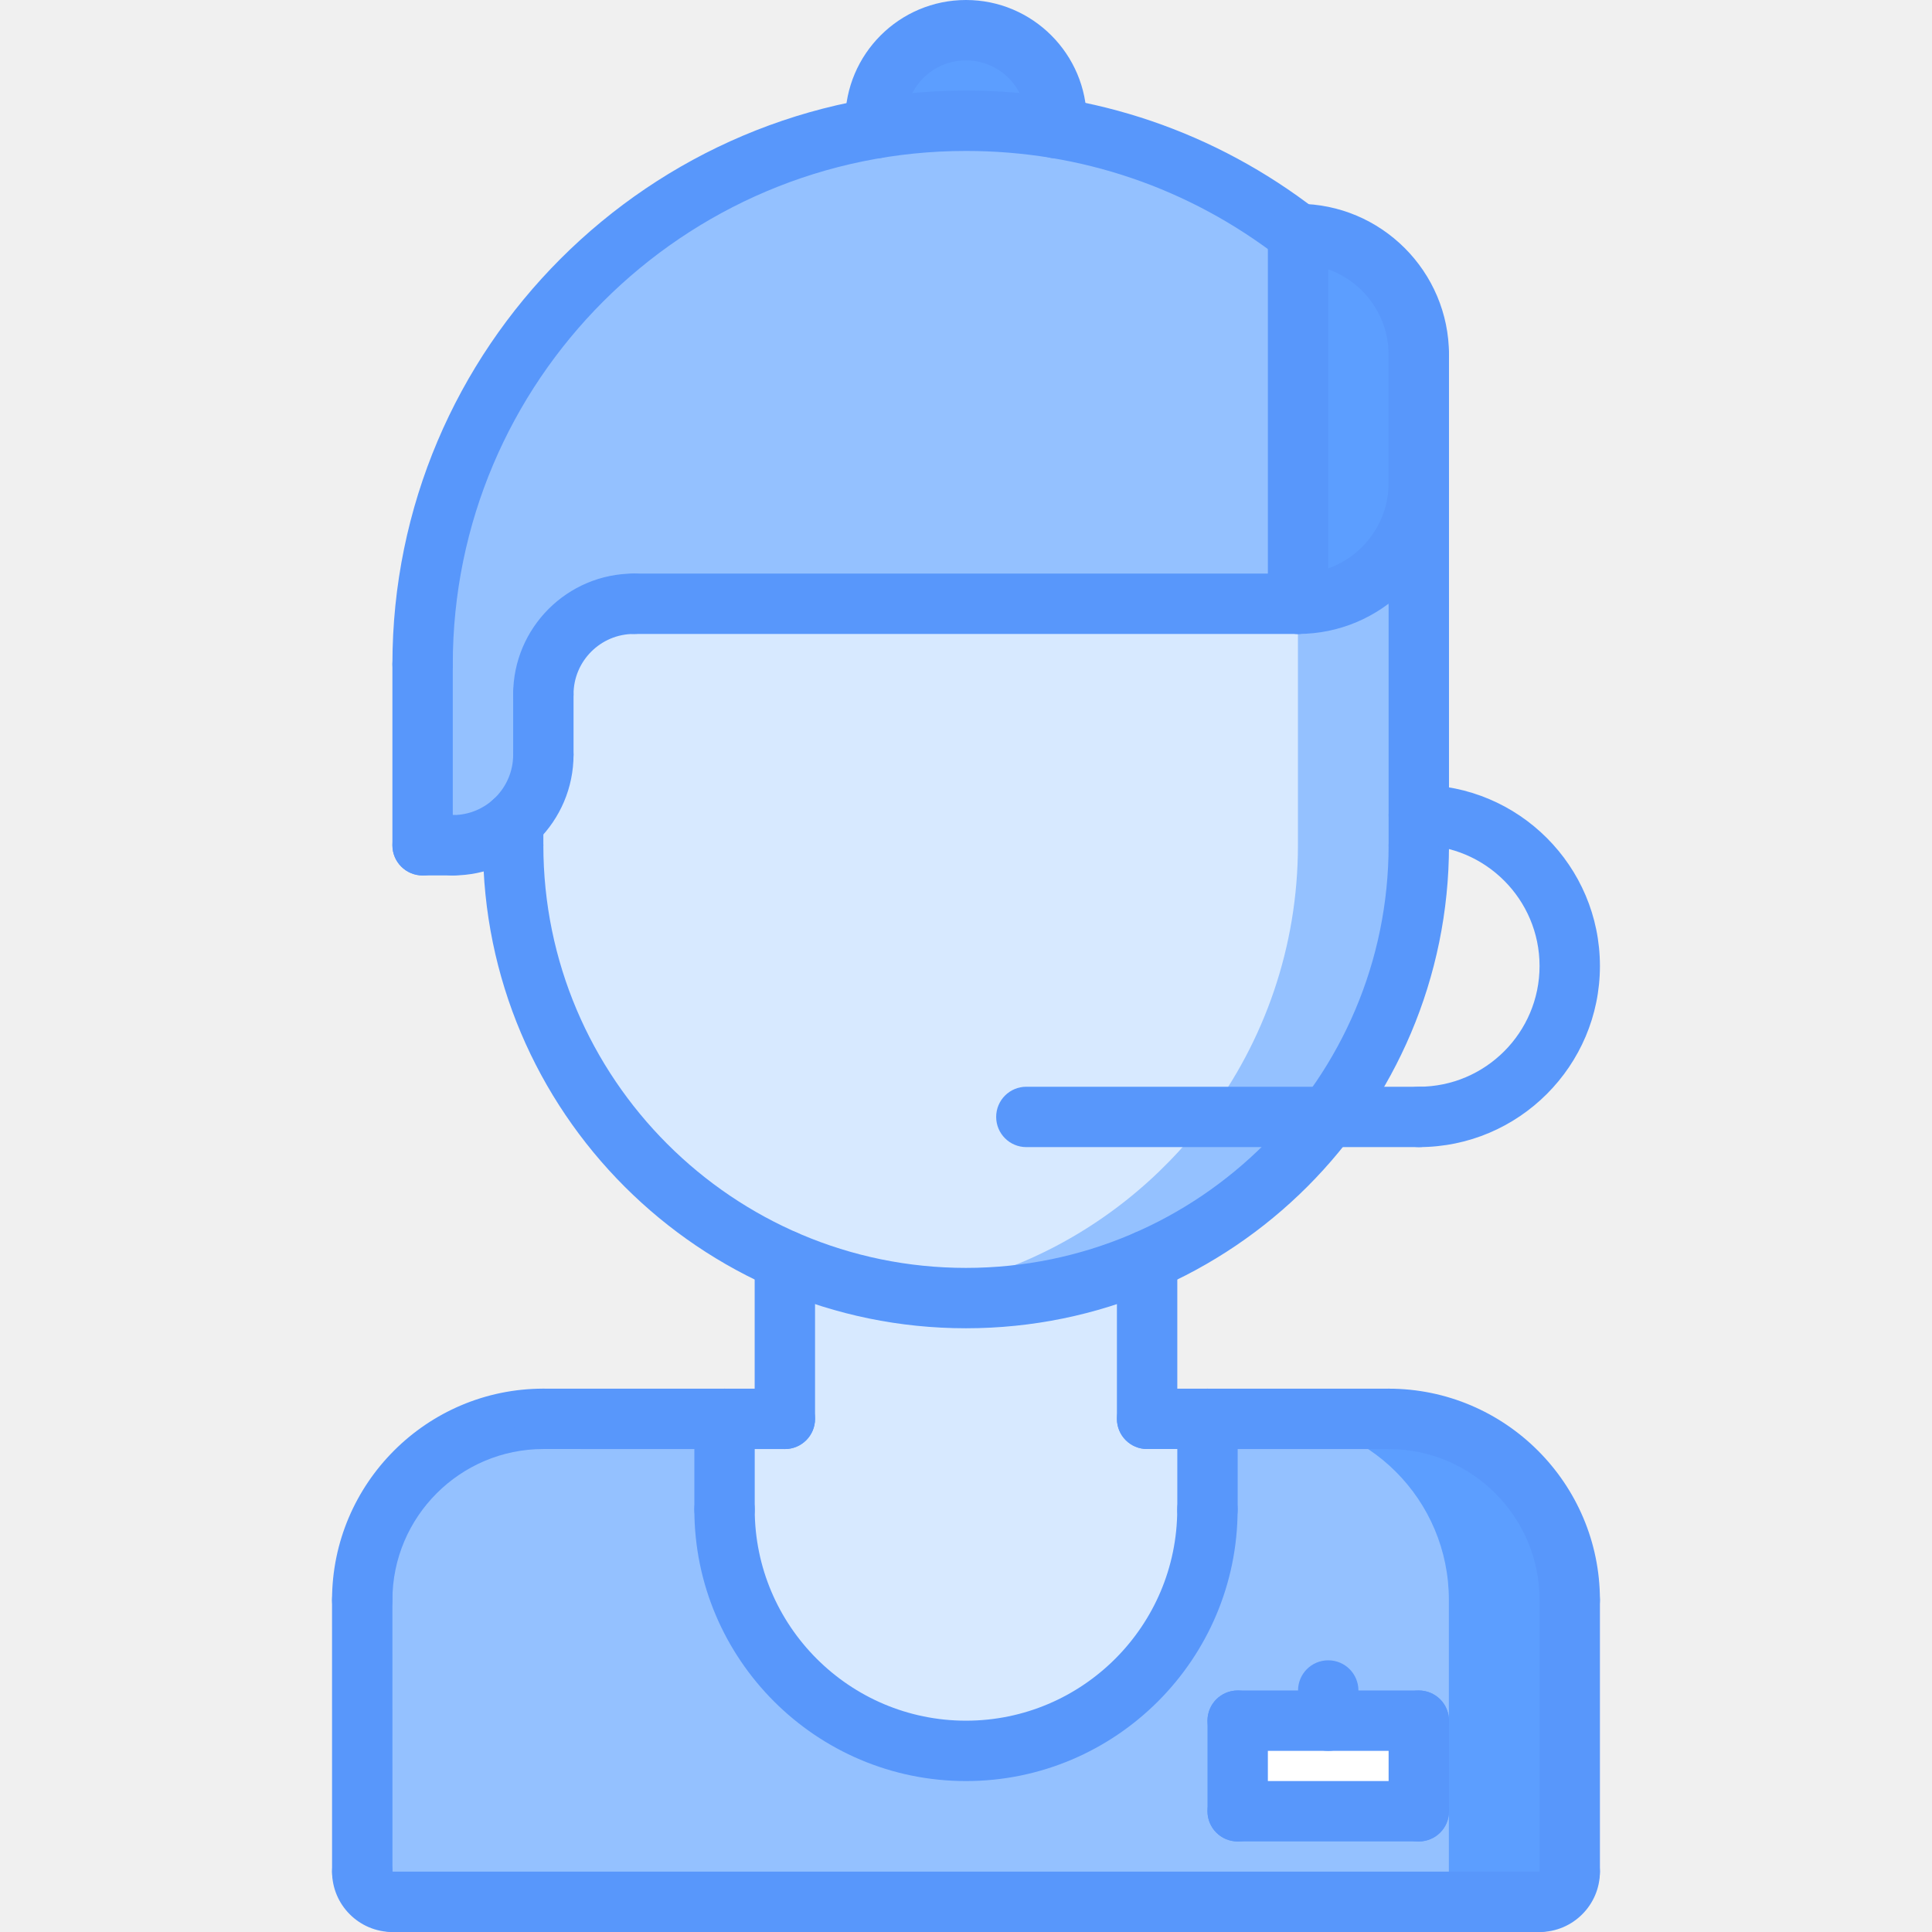
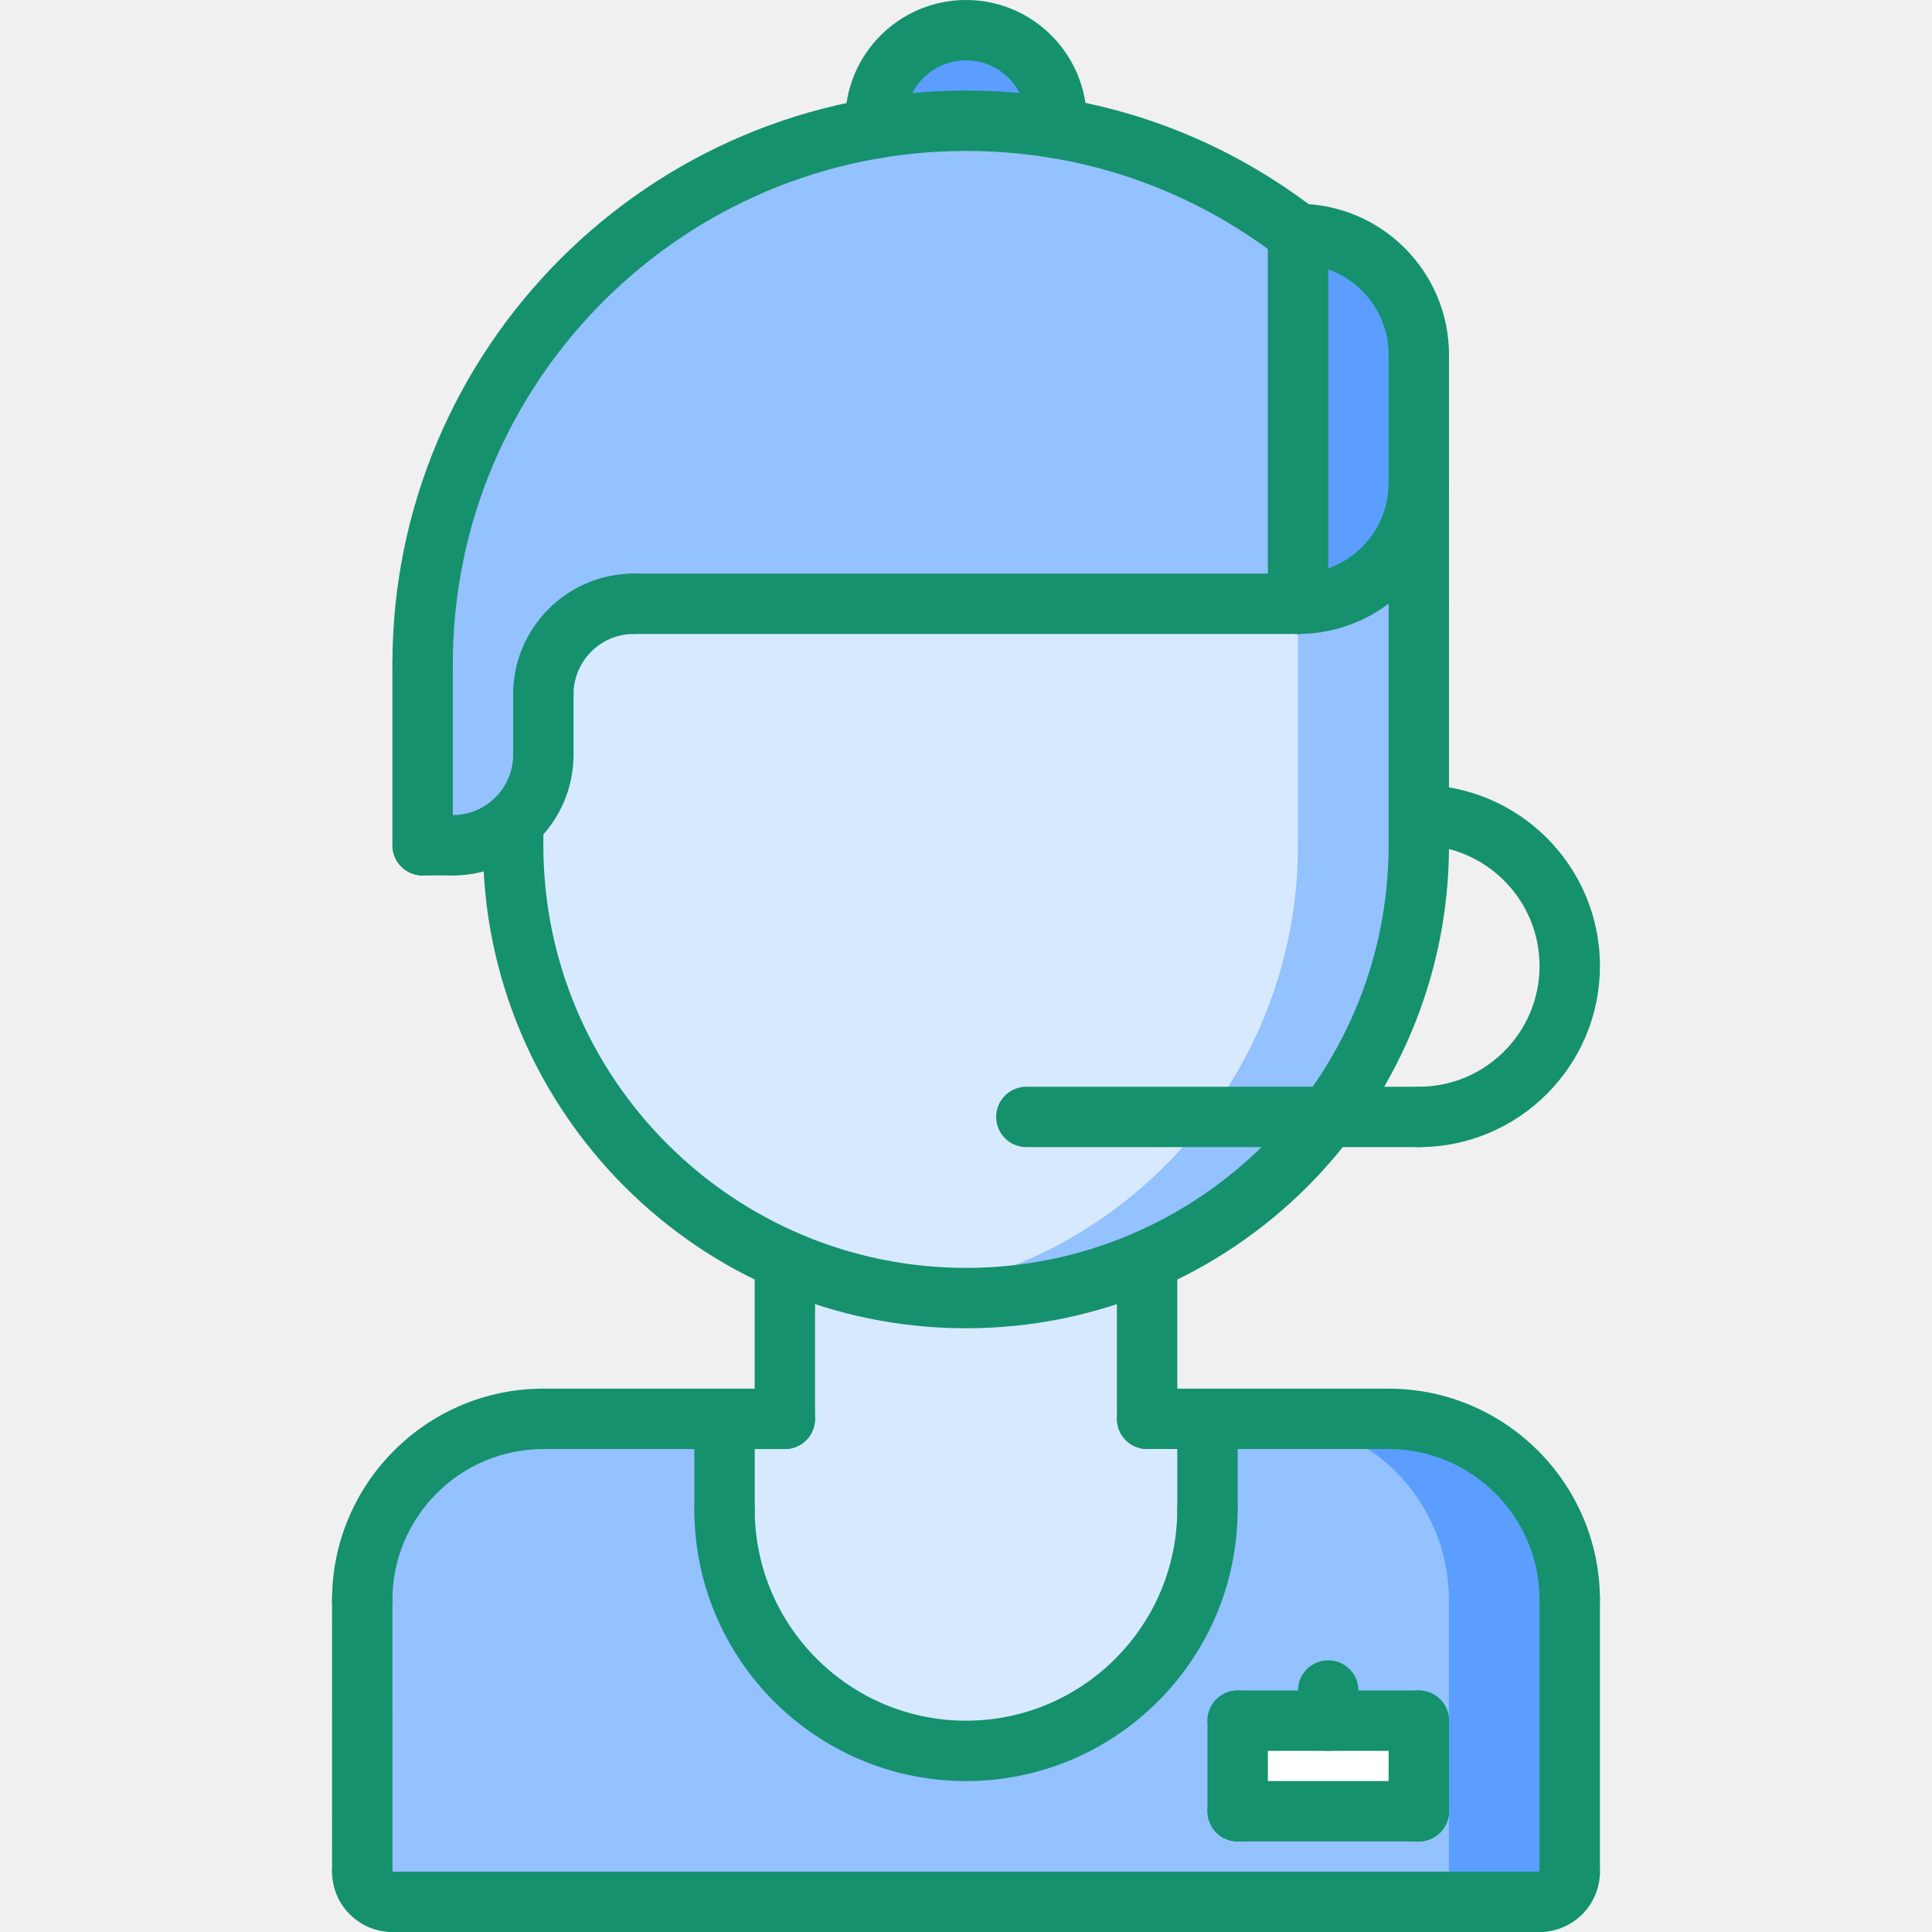
<svg xmlns="http://www.w3.org/2000/svg" height="511pt" viewBox="-87 0 511 511.992" width="511pt">
  <path d="m288.496 456v24h-48v-24zm0 0" fill="#fff" />
  <path d="m240.496 480h48v-24h-48zm-135.922-104v24c0 35.359 28.641 64 63.922 64 35.359 0 64-28.641 64-64v-24h48c26.559 0 48 21.441 48 48v72c0 4.398-3.512 8-8 8h-304c-4.398 0-8-3.602-8-8v-72c0-26.559 21.52-48 48.078-48zm0 0" fill="#94c1ff" />
  <path d="m120.496 376v-42c14.719 6.398 30.961 10 48 10 17.129 0 33.359-3.602 48-10v42h16v24c0 35.359-28.641 64-64 64-35.281 0-63.922-28.641-63.922-64v-24zm0 0" fill="#d7e9ff" />
  <path d="m280.496 376h-32.031c26.559 0 48 21.441 48 48v72c0 4.398-3.512 8-8 8h32.031c4.488 0 8-3.602 8-8v-72c0-26.559-21.441-48-48-48zm0 0" fill="#5c9eff" />
  <path d="m168.496 8c13.281 0 24 10.719 24 24v2c-7.762-1.281-15.832-2-24-2-8.16 0-16.23.719-24 2.078v-2.078c0-13.281 10.809-24 24-24zm0 0" fill="#5c9eff" />
  <path d="m288.496 128c0 17.68-14.32 32-32 32v-98c17.68 0 32 14.32 32 32zm0 0" fill="#5c9eff" />
  <path d="m256.496 62v98h-176c-13.191 0-24 10.719-24 24v16c0 7.121-3.121 13.602-8.082 17.84-4.238 3.84-9.75 6.16-15.918 6.16h-8v-48c0-71.359 51.918-130.559 120-141.922 7.77-1.359 15.84-2.078 24-2.078 8.168 0 16.238.719 24 2 23.84 4 45.68 13.84 64 28zm0 0" fill="#94c1ff" />
  <path d="m288.496 160v64c0 27.039-8.961 52-24 72-12.398 16.48-28.871 29.68-48 38-14.641 6.398-30.871 10-48 10-17.039 0-33.281-3.602-48-10-42.398-18.559-72-60.801-72-110v-6.078l-.082-.082c4.961-4.238 8.082-10.719 8.082-17.84v-16c0-13.281 10.809-24 24-24h176c17.68 0 32-14.32 32-32zm0 0" fill="#d7e9ff" />
  <path d="m256.496 160h-.031v64c0 27.039-8.961 52-24 72-12.402 16.48-28.871 29.68-48 38-9.977 4.359-20.73 7.297-31.961 8.809 5.25.695 10.559 1.191 15.992 1.191 17.129 0 33.359-3.602 48-10 19.129-8.32 35.602-21.52 48-38 15.039-20 24-44.961 24-72v-96c0 17.68-14.32 32-32 32zm0 0" fill="#94c1ff" />
-   <g fill="#5897fb">
+   <g fill="#15916D">
    <path d="m8.496 432.016c-4.426 0-8-3.574-8-8 0-30.887 25.129-56.016 56.016-56.016 4.426 0 8 3.574 8 8s-3.574 8-8 8c-22.062 0-40.016 17.953-40.016 40.016 0 4.426-3.574 8-8 8zm0 0" />
    <path d="m328.496 432.008c-4.426 0-8-3.574-8-8 0-22.055-17.945-40-40-40-4.426 0-8-3.574-8-8 0-4.422 3.574-8 8-8 30.871 0 56 25.129 56 56 0 4.426-3.574 8-8 8zm0 0" />
    <path d="m120.496 384.008-63.984-.008c-4.422 0-8-3.586-8-8 0-4.426 3.586-8 8-8l63.984.008c4.426 0 8 3.586 8 8 0 4.426-3.586 8-8 8zm0 0" />
    <path d="m280.496 384.008-64-.008c-4.426 0-8-3.586-8-8 0-4.426 3.582-8 8-8l64 .008c4.426 0 8 3.586 8 8 0 4.426-3.586 8-8 8zm0 0" />
    <path d="m8.504 503.992c-4.414 0-8-3.578-8-8l-.008-71.977c0-4.414 3.574-8 8-8 4.414 0 8 3.578 8 8l.008 71.977c0 4.414-3.574 8-8 8zm0 0" />
    <path d="m16.504 511.992c-8.824 0-16-7.176-16-16 0-4.426 3.574-8 8-8 4.426 0 8 3.574 8 8v.016c4.426 0 8 3.566 8 7.992 0 4.414-3.574 7.992-8 7.992zm0 0" />
    <path d="m320.496 511.992c-4.426 0-8-3.578-8-8 0-4.426 3.574-8 8-8h.016c0-4.426 3.566-8 7.992-8 4.418 0 7.992 3.574 7.992 8 0 8.824-7.176 16-16 16zm0 0" />
    <path d="m328.496 503.992c-4.426 0-8-3.578-8-8v-71.984c0-4.422 3.574-8 8-8 4.426 0 8 3.578 8 8v71.984c0 4.422-3.574 8-8 8zm0 0" />
    <path d="m320.496 511.992h-303.992c-4.426 0-8-3.578-8-8 0-4.426 3.574-8 8-8h303.992c4.426 0 8 3.574 8 8 0 4.422-3.574 8-8 8zm0 0" />
    <path d="m120.496 384.008c-4.426 0-8-3.574-8-8v-42c0-4.422 3.574-8 8-8 4.426 0 8 3.578 8 8v42c0 4.426-3.574 8-8 8zm0 0" />
    <path d="m216.496 384c-4.426 0-8-3.574-8-8v-41.992c0-4.422 3.574-8 8-8 4.426 0 8 3.578 8 8v41.992c0 4.426-3.574 8-8 8zm0 0" />
    <path d="m168.496 352c-70.574 0-128-57.426-128-128 0-4.414 3.574-8 8-8 4.426 0 8 3.586 8 8 0 61.754 50.238 112 112 112 61.762 0 112-50.238 112-112 0-4.414 3.574-8 8-8 4.426 0 8 3.586 8 8 0 70.574-57.426 128-128 128zm0 0" />
    <path d="m288.496 232c-4.426 0-8-3.586-8-8v-64c0-4.414 3.574-8 8-8 4.426 0 8 3.586 8 8v64c0 4.426-3.574 8-8 8zm0 0" />
    <path d="m24.496 184c-4.426 0-8-3.586-8-8 0-83.816 68.184-152 152-152 33.961 0 66.09 10.953 92.879 31.672 3.504 2.695 4.145 7.727 1.441 11.223-2.711 3.496-7.727 4.152-11.215 1.434-23.977-18.535-52.715-28.328-83.105-28.328-74.992 0-136 61.008-136 136 0 4.414-3.574 8-8 8zm0 0" />
    <path d="m32.496 232c-4.426 0-8-3.586-8-8s3.574-8 8-8c8.824 0 16-7.176 16-16 0-4.414 3.574-8 8-8 4.426 0 8 3.586 8 8 0 17.648-14.352 32-32 32zm0 0" />
    <path d="m24.496 232c-4.426 0-8-3.586-8-8v-48c0-4.414 3.574-8 8-8 4.426 0 8 3.586 8 8v48c0 4.426-3.574 8-8 8zm0 0" />
    <path d="m32.496 232h-8c-4.426 0-8-3.586-8-8s3.574-8 8-8h8c4.426 0 8 3.586 8 8s-3.574 8-8 8zm0 0" />
    <path d="m56.496 208c-4.426 0-8-3.586-8-8v-16c0-4.414 3.574-8 8-8 4.426 0 8 3.586 8 8v16c0 4.426-3.574 8-8 8zm0 0" />
    <path d="m56.496 192c-4.426 0-8-3.586-8-8 0-17.648 14.352-32 32-32 4.426 0 8 3.586 8 8s-3.574 8-8 8c-8.824 0-16 7.176-16 16 0 4.414-3.574 8-8 8zm0 0" />
    <path d="m256.496 168h-176c-4.426 0-8-3.586-8-8s3.574-8 8-8h176c4.426 0 8 3.586 8 8s-3.574 8-8 8zm0 0" />
    <path d="m256.496 168c-4.426 0-8-3.586-8-8v-97.992c0-4.414 3.574-8 8-8 4.426 0 8 3.586 8 8v97.992c0 4.414-3.574 8-8 8zm0 0" />
    <path d="m288.496 102.016c-4.426 0-8-3.582-8-8 0-13.238-10.777-24.008-24.008-24.008-4.426 0-8-3.582-8-8 0-4.414 3.574-8 8-8 22.062 0 40.008 17.953 40.008 40.008 0 4.426-3.574 8-8 8zm0 0" />
    <path d="m256.488 168c-4.426 0-8-3.586-8-8s3.574-8 8-8c13.23 0 24.008-10.777 24.008-24.008 0-4.418 3.574-8 8-8 4.426 0 8 3.582 8 8 0 22.055-17.945 40.008-40.008 40.008zm0 0" />
    <path d="m288.496 168c-4.426 0-8-3.586-8-8v-65.977c0-4.414 3.574-8 8-8 4.426 0 8 3.586 8 8v65.977c0 4.414-3.574 8-8 8zm0 0" />
    <path d="m48.496 232c-4.426 0-8-3.586-8-8v-6.113c0-4.414 3.574-8 8-8 4.426 0 8 3.586 8 8v6.113c0 4.426-3.574 8-8 8zm0 0" />
    <path d="m192.496 40c-4.426 0-8-3.586-8-8 0-8.824-7.176-16-16-16-8.824 0-16 7.176-16 16 0 4.414-3.574 8-8 8-4.426 0-8-3.586-8-8 0-17.648 14.352-32 32-32 17.648 0 32 14.352 32 32 0 4.414-3.574 8-8 8zm0 0" />
    <path d="m144.496 41.992c-4.426 0-8-3.586-8-8v-1.992c0-4.414 3.574-8 8-8 4.426 0 8 3.586 8 8v1.992c0 4.414-3.574 8-8 8zm0 0" />
    <path d="m192.496 41.992c-4.426 0-8-3.586-8-8v-1.992c0-4.414 3.574-8 8-8 4.426 0 8 3.586 8 8v1.992c0 4.414-3.574 8-8 8zm0 0" />
    <path d="m168.496 471.992c-39.695 0-71.984-32.289-71.984-71.984 0-4.422 3.578-8 8-8 4.426 0 8 3.578 8 8 0 30.863 25.121 55.984 55.984 55.984 30.863 0 55.984-25.121 55.984-55.984 0-4.422 3.574-8 8-8 4.422 0 8 3.578 8 8 0 39.695-32.289 71.984-71.984 71.984zm0 0" />
    <path d="m104.512 408.008c-4.422 0-8-3.574-8-8v-24c0-4.422 3.578-8 8-8 4.426 0 8 3.578 8 8v24c0 4.426-3.574 8-8 8zm0 0" />
    <path d="m232.496 408.008c-4.426 0-8-3.574-8-8v-24c0-4.422 3.574-8 8-8 4.426 0 8 3.578 8 8v24c0 4.426-3.574 8-8 8zm0 0" />
    <path d="m288.496 303.992c-4.426 0-8-3.578-8-8 0-4.426 3.574-8 8-8 17.648 0 32-14.352 32-32 0-17.648-14.352-32-32-32-4.426 0-8-3.586-8-8 0-4.418 3.574-8 8-8 26.473 0 48 21.527 48 48 0 26.473-21.527 48-48 48zm0 0" />
    <path d="m288.496 303.992h-104c-4.426 0-8-3.578-8-8 0-4.426 3.574-8 8-8h104c4.426 0 8 3.574 8 8 0 4.422-3.574 8-8 8zm0 0" />
    <path d="m288.496 463.992h-48c-4.426 0-8-3.578-8-8 0-4.426 3.574-8 8-8h48c4.426 0 8 3.574 8 8 0 4.422-3.574 8-8 8zm0 0" />
    <path d="m264.496 463.992c-4.426 0-8-3.578-8-8v-8c0-4.426 3.574-8 8-8 4.426 0 8 3.574 8 8v8c0 4.422-3.574 8-8 8zm0 0" />
    <path d="m240.496 487.992c-4.426 0-8-3.578-8-8v-24c0-4.426 3.574-8 8-8 4.426 0 8 3.574 8 8v24c0 4.422-3.574 8-8 8zm0 0" />
    <path d="m288.496 487.992c-4.426 0-8-3.578-8-8v-24c0-4.426 3.574-8 8-8 4.426 0 8 3.574 8 8v24c0 4.422-3.574 8-8 8zm0 0" />
    <path d="m288.496 487.992h-48c-4.426 0-8-3.578-8-8 0-4.426 3.574-8 8-8h48c4.426 0 8 3.574 8 8 0 4.422-3.574 8-8 8zm0 0" />
  </g>
</svg>
